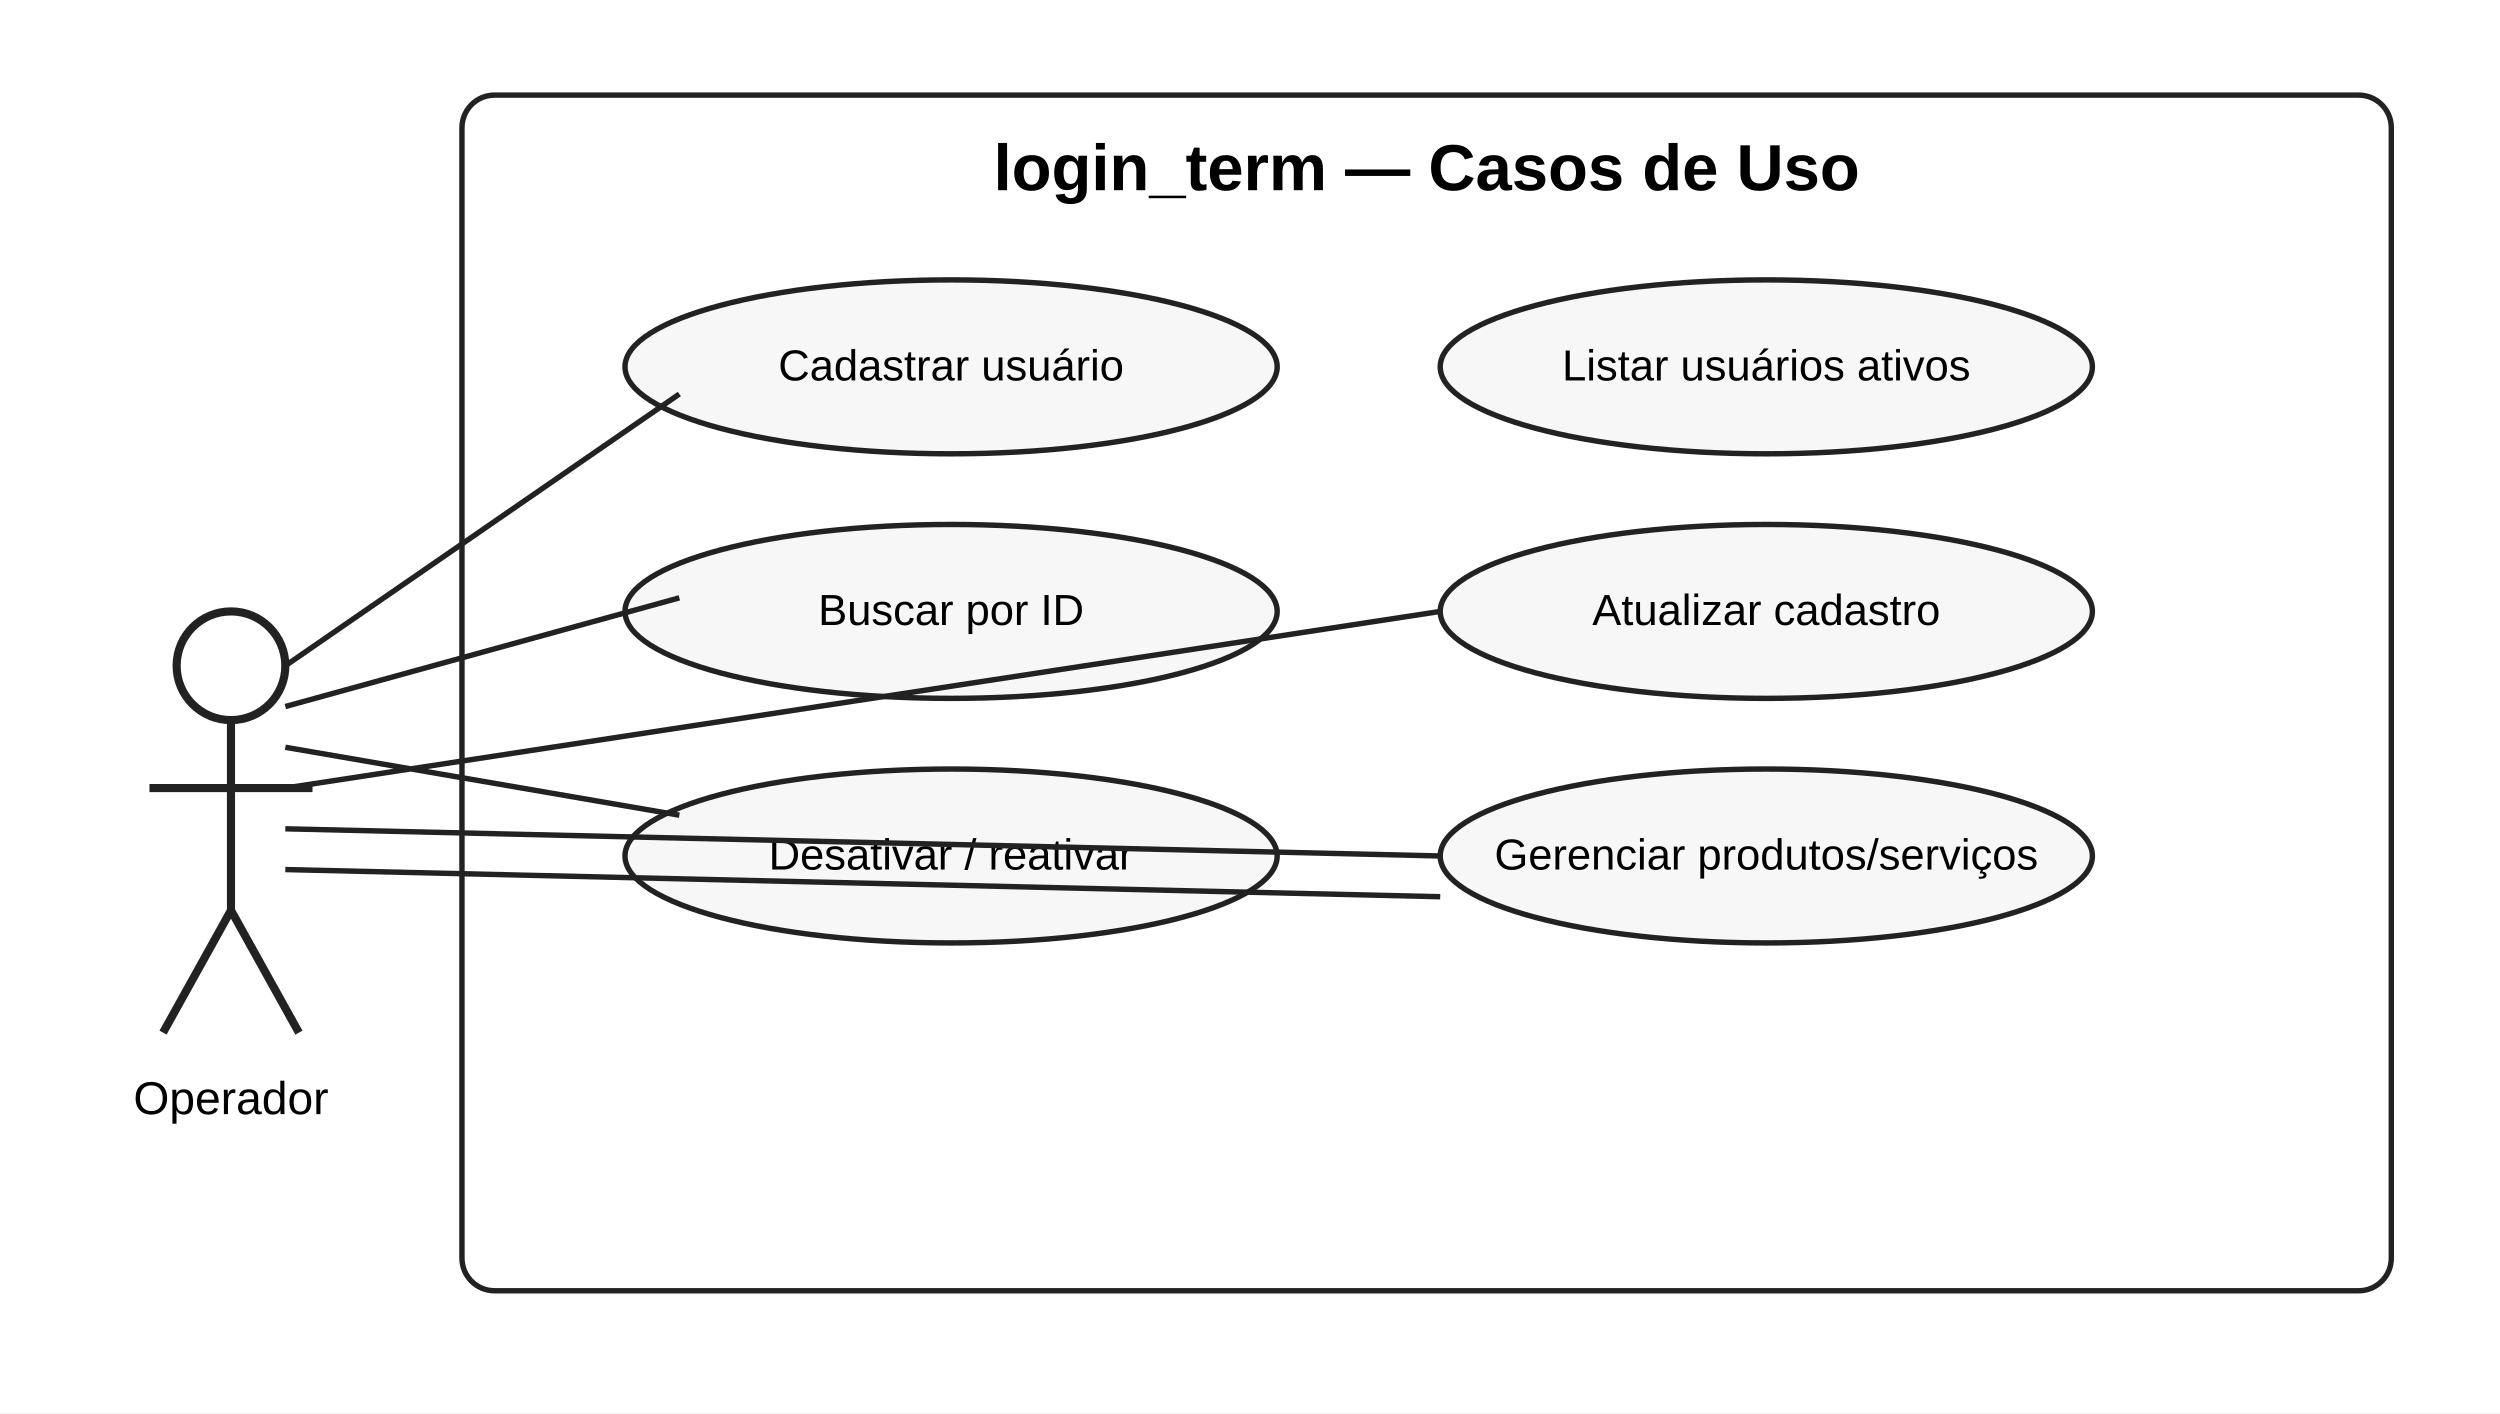
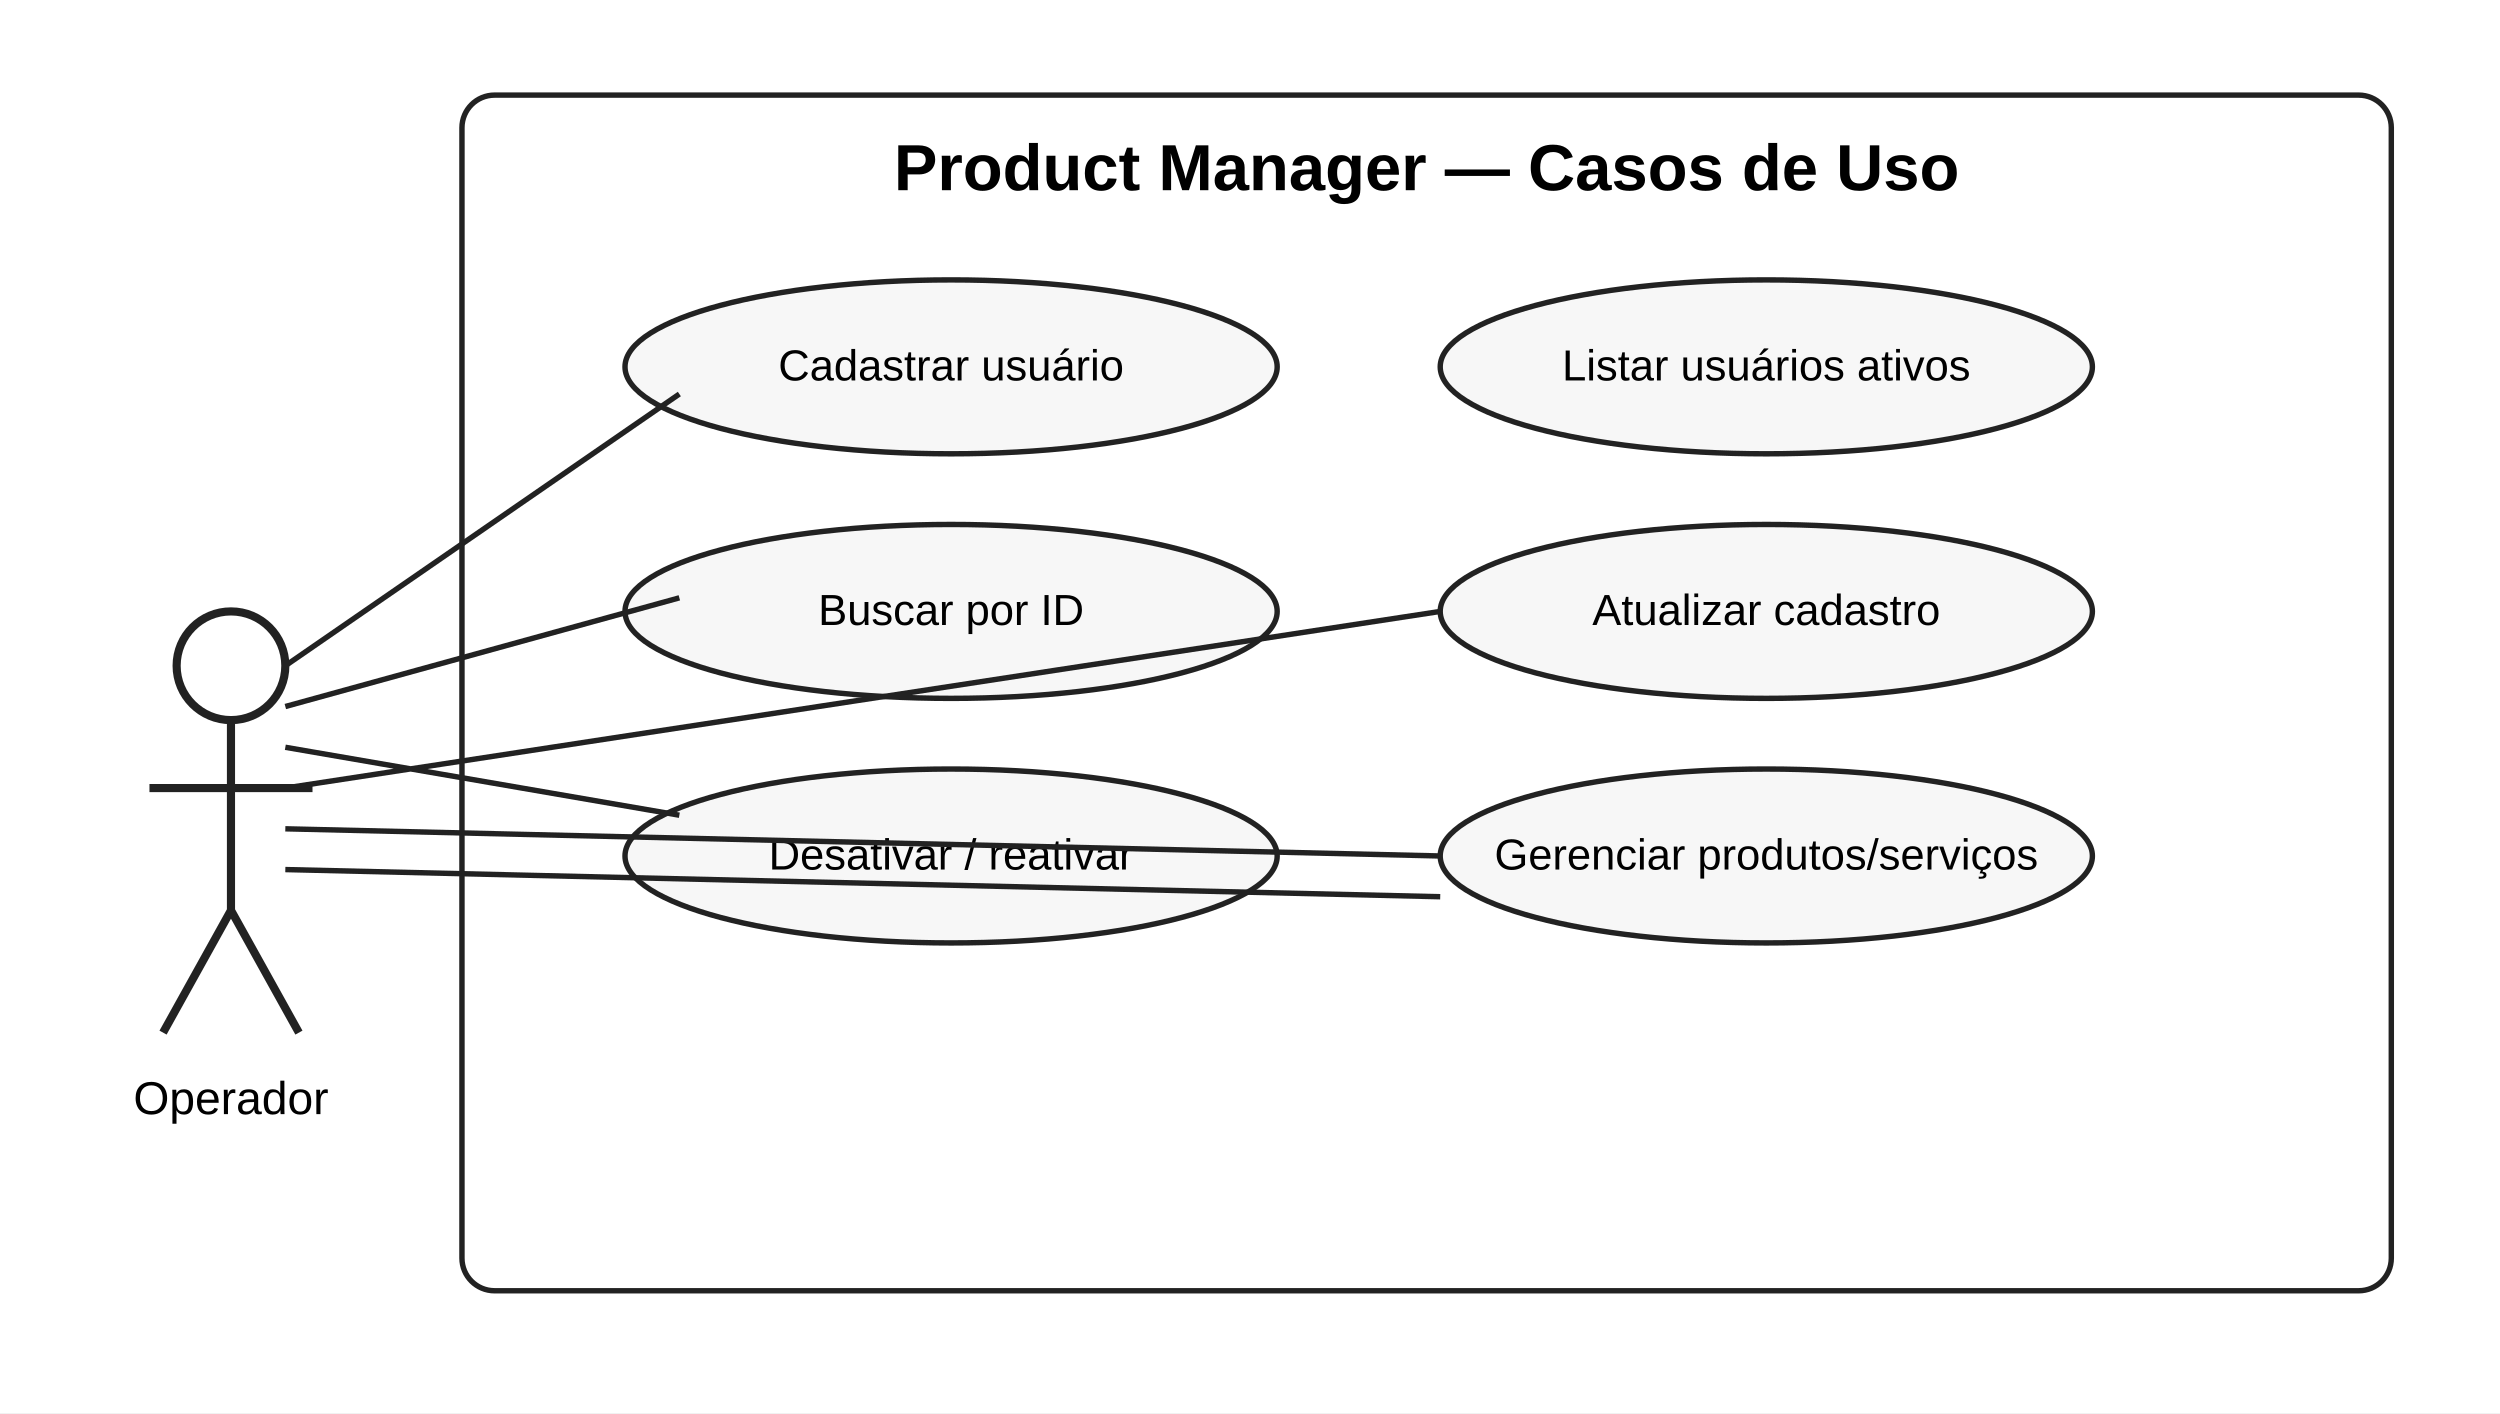
<svg xmlns="http://www.w3.org/2000/svg" width="920" height="520" viewBox="0 0 920 520">
  <rect width="920" height="520" fill="#fff" />
  <rect x="170" y="35" width="710" height="440" rx="12" fill="none" stroke="#222" stroke-width="2" />
-   <text x="525" y="70" text-anchor="middle" font-family="Arial" font-size="24" font-weight="700">login_term — Casos de Uso</text>
+   <text x="525" y="70" text-anchor="middle" font-family="Arial" font-size="24" font-weight="700">Product Manager — Casos de Uso</text>
  <circle cx="85" cy="245" r="20" fill="none" stroke="#222" stroke-width="3" />
  <path d="M85 265v70M55 290h60M85 335l-25 45M85 335l25 45" fill="none" stroke="#222" stroke-width="3" />
  <text x="85" y="410" text-anchor="middle" font-family="Arial" font-size="17">Operador</text>
  <g fill="#f7f7f7" stroke="#222" stroke-width="2">
    <ellipse cx="350" cy="135" rx="120" ry="32" />
    <ellipse cx="650" cy="135" rx="120" ry="32" />
    <ellipse cx="350" cy="225" rx="120" ry="32" />
    <ellipse cx="650" cy="225" rx="120" ry="32" />
    <ellipse cx="350" cy="315" rx="120" ry="32" />
    <ellipse cx="650" cy="315" rx="120" ry="32" />
  </g>
  <g font-family="Arial" font-size="16" text-anchor="middle">
    <text x="350" y="140">Cadastrar usuário</text>
    <text x="650" y="140">Listar usuários ativos</text>
    <text x="350" y="230">Buscar por ID</text>
    <text x="650" y="230">Atualizar cadastro</text>
    <text x="350" y="320">Desativar / reativar</text>
    <text x="650" y="320">Gerenciar produtos/serviços</text>
  </g>
  <g stroke="#222" stroke-width="2">
    <path d="M105 245L250 145M105 260L250 220M105 275L250 300M105 290L530 225M105 305L530 315M105 320L530 330" />
  </g>
</svg>
